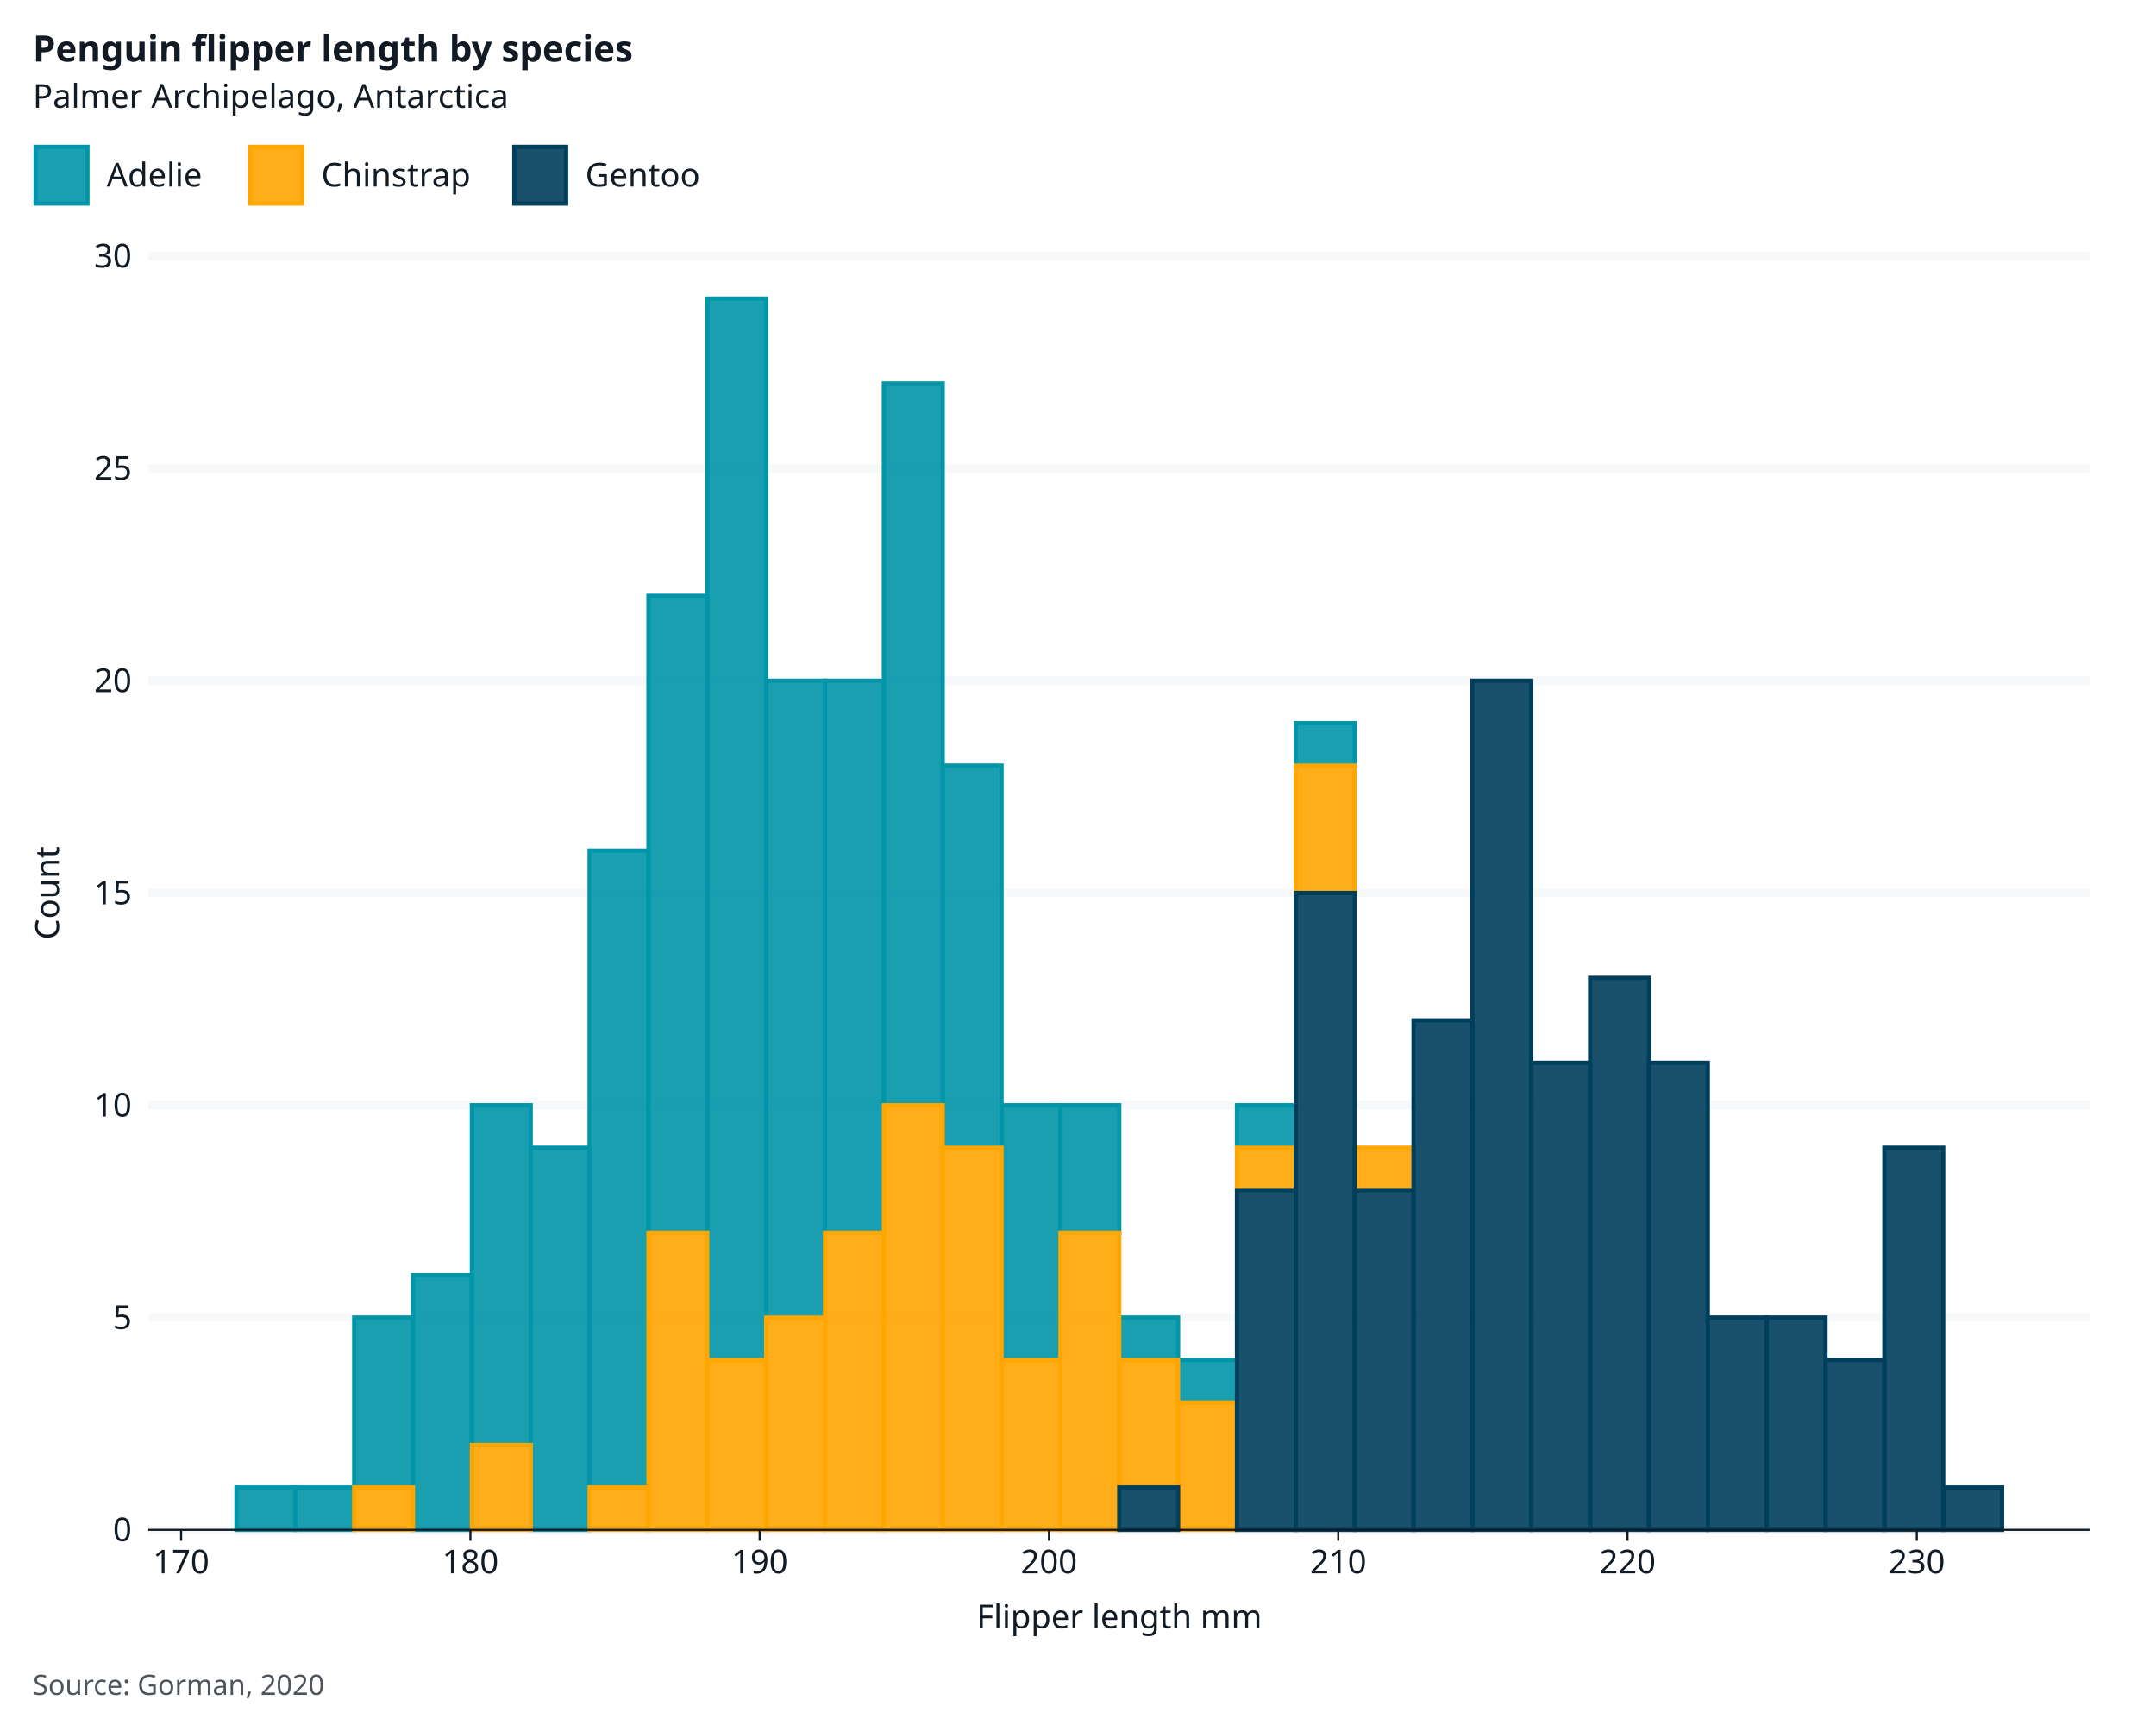
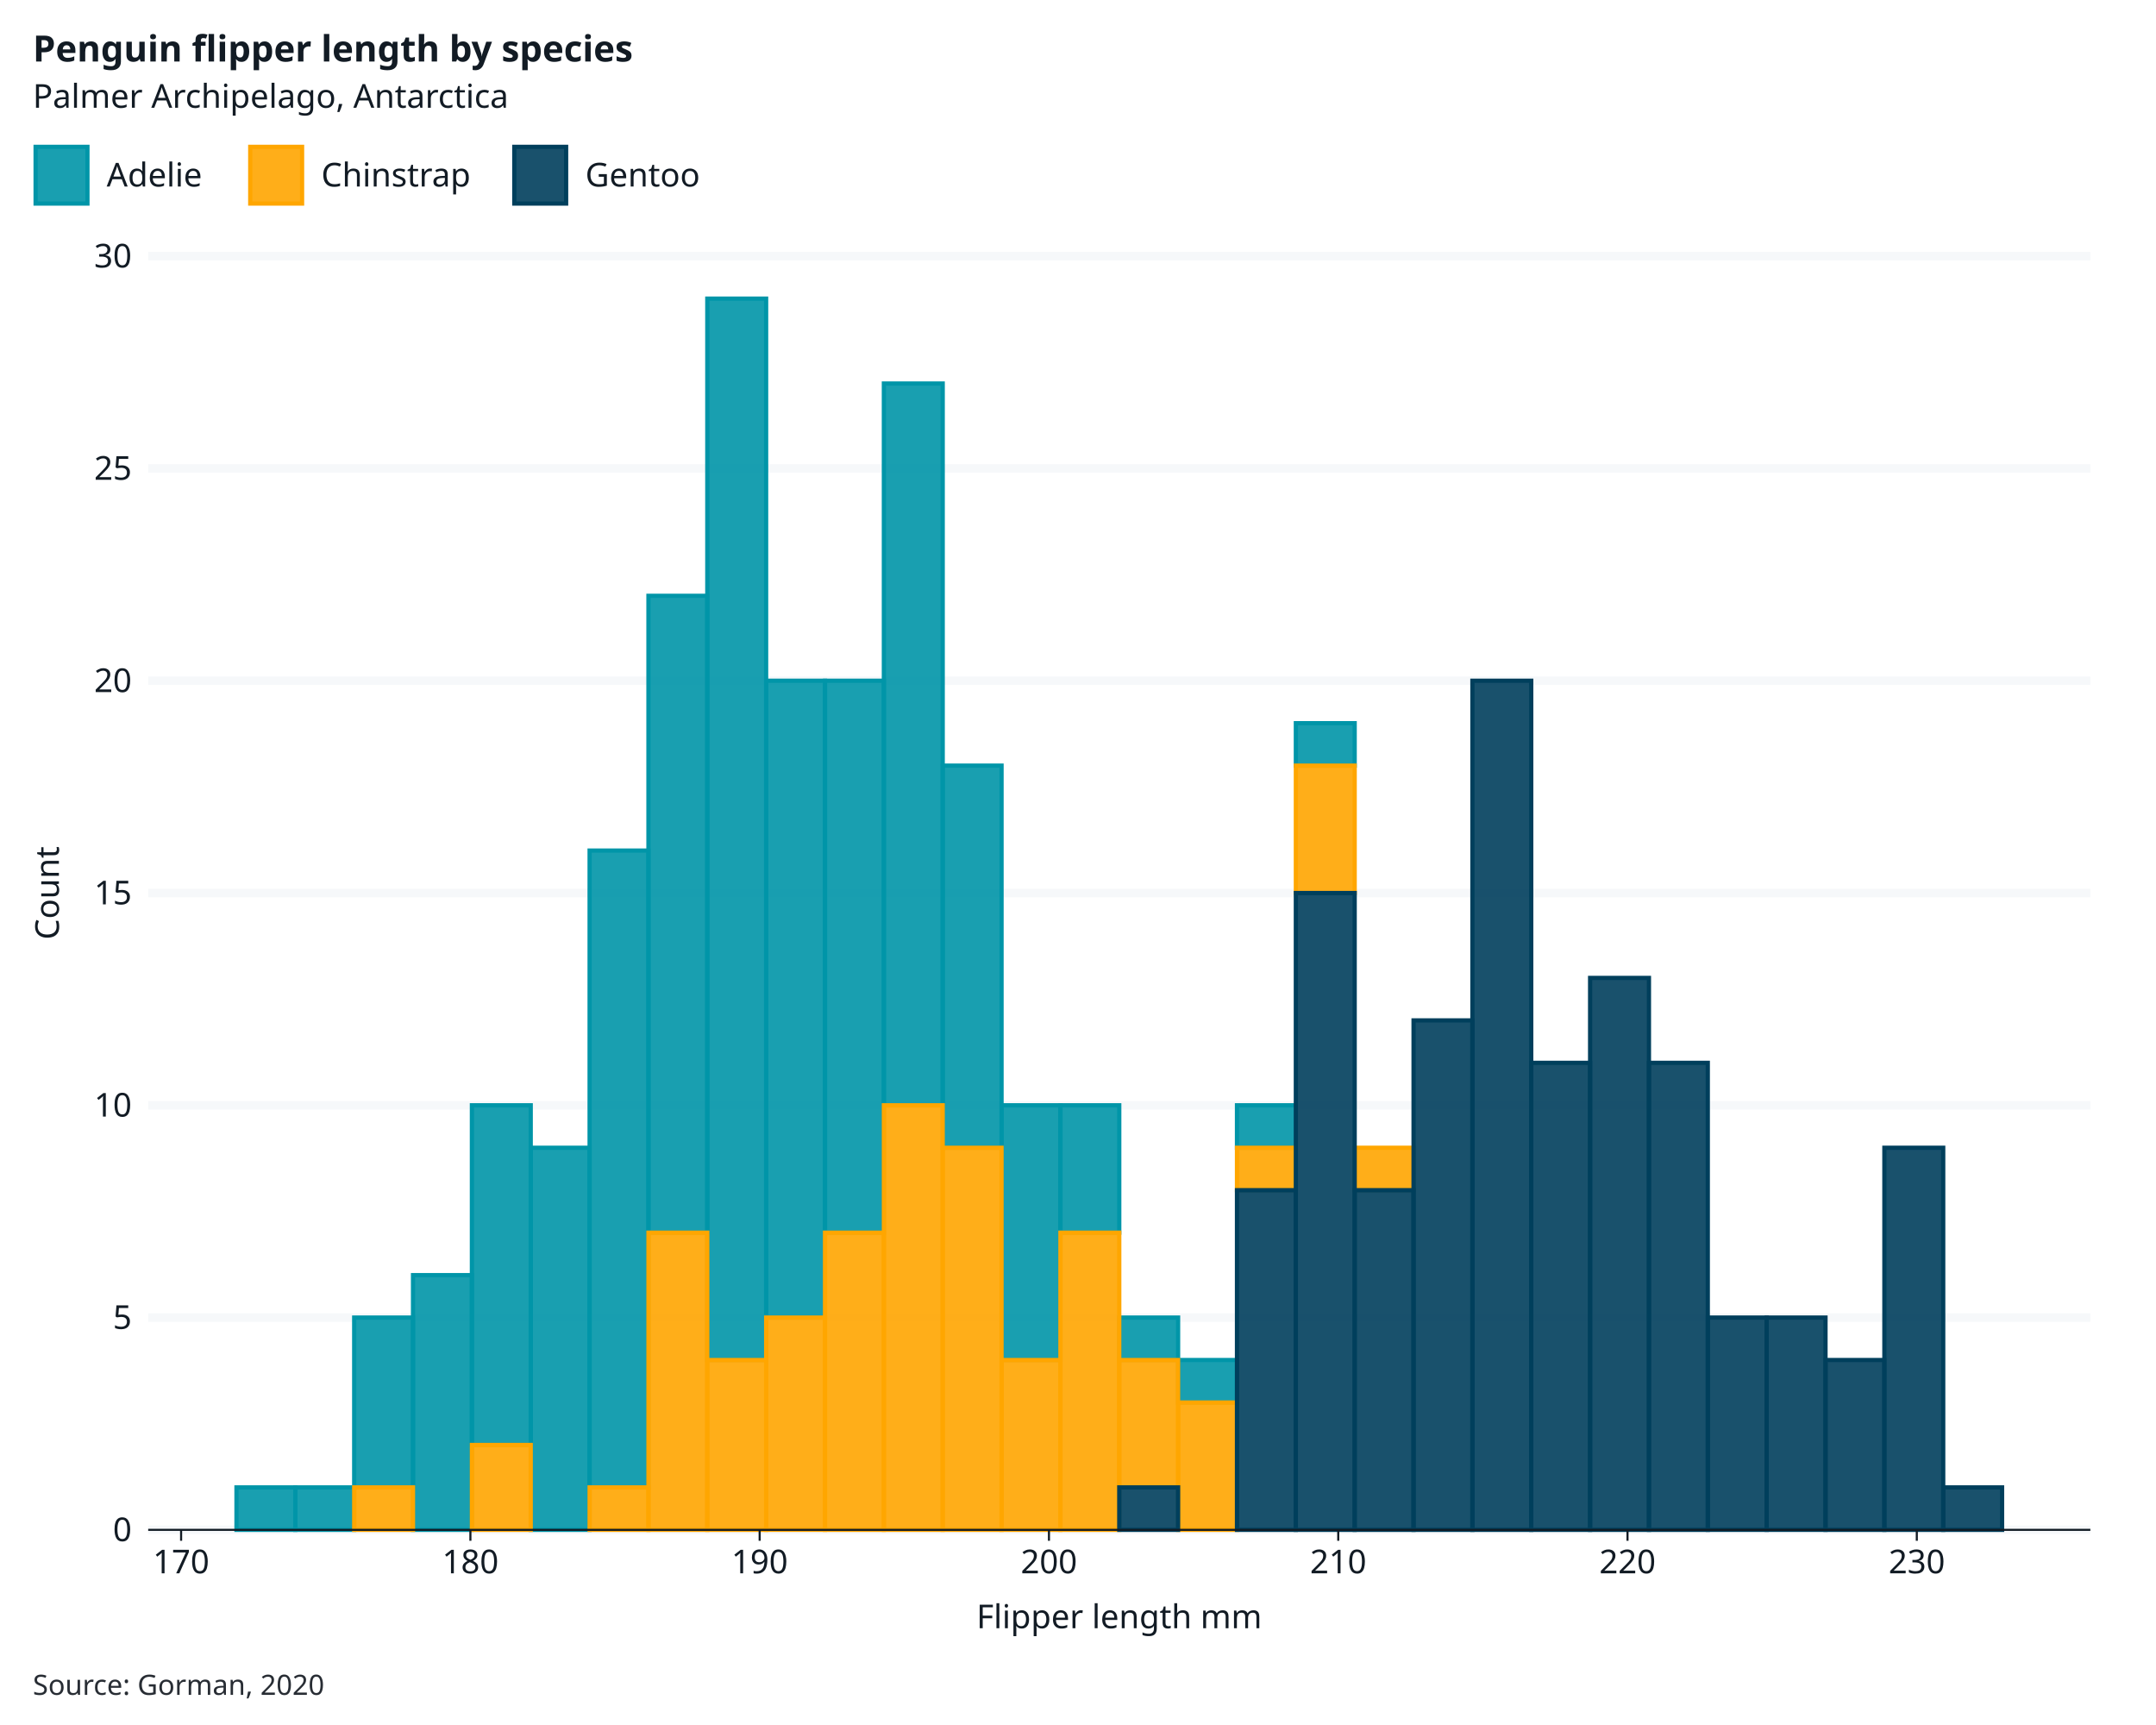
<svg xmlns="http://www.w3.org/2000/svg" class="svglite" data-engine-version="2.0" width="720.00pt" height="576.00pt" viewBox="0 0 720.00 576.00">
  <defs>
    <style type="text/css">
    .svglite line, .svglite polyline, .svglite polygon, .svglite path, .svglite rect, .svglite circle {
      fill: none;
      stroke: #000000;
      stroke-linecap: round;
      stroke-linejoin: round;
      stroke-miterlimit: 10.00;
    }
  </style>
  </defs>
  <rect width="100%" height="100%" style="stroke: none; fill: #FFFFFF;" />
  <defs>
    <clipPath id="cpMC4wMHw3MjAuMDB8MC4wMHw1NzYuMDA=">
      <rect x="0.00" y="0.00" width="720.00" height="576.00" />
    </clipPath>
  </defs>
  <g clip-path="url(#cpMC4wMHw3MjAuMDB8MC4wMHw1NzYuMDA=)">
    <rect x="0" y="0.00" width="720.00" height="576.00" style="stroke-width: 1.07; stroke: #FFFFFF; fill: #FFFFFF;" />
    <rect x="49.49" y="85.53" width="648.59" height="425.31" style="stroke-width: 1.07; stroke: #FFFFFF; fill: #FFFFFF;" />
    <polyline points="49.49,510.84 698.08,510.84 " style="stroke-width: 2.84; stroke: #F6F8FA; stroke-linecap: butt;" />
    <polyline points="49.49,439.95 698.08,439.95 " style="stroke-width: 2.84; stroke: #F6F8FA; stroke-linecap: butt;" />
    <polyline points="49.49,369.07 698.08,369.07 " style="stroke-width: 2.84; stroke: #F6F8FA; stroke-linecap: butt;" />
    <polyline points="49.49,298.19 698.08,298.19 " style="stroke-width: 2.84; stroke: #F6F8FA; stroke-linecap: butt;" />
    <polyline points="49.49,227.30 698.08,227.30 " style="stroke-width: 2.84; stroke: #F6F8FA; stroke-linecap: butt;" />
    <polyline points="49.49,156.42 698.08,156.42 " style="stroke-width: 2.84; stroke: #F6F8FA; stroke-linecap: butt;" />
    <polyline points="49.49,85.53 698.08,85.53 " style="stroke-width: 2.84; stroke: #F6F8FA; stroke-linecap: butt;" />
    <rect x="78.97" y="496.66" width="19.65" height="14.18" style="stroke-width: 1.41; stroke: #0095A8; stroke-linecap: butt; stroke-linejoin: miter; fill: #0095A8; fill-opacity: 0.90;" />
    <rect x="98.62" y="496.66" width="19.65" height="14.18" style="stroke-width: 1.41; stroke: #0095A8; stroke-linecap: butt; stroke-linejoin: miter; fill: #0095A8; fill-opacity: 0.90;" />
    <rect x="118.28" y="439.95" width="19.65" height="56.71" style="stroke-width: 1.41; stroke: #0095A8; stroke-linecap: butt; stroke-linejoin: miter; fill: #0095A8; fill-opacity: 0.90;" />
    <rect x="137.93" y="425.78" width="19.65" height="85.06" style="stroke-width: 1.41; stroke: #0095A8; stroke-linecap: butt; stroke-linejoin: miter; fill: #0095A8; fill-opacity: 0.90;" />
    <rect x="157.59" y="369.07" width="19.65" height="113.42" style="stroke-width: 1.41; stroke: #0095A8; stroke-linecap: butt; stroke-linejoin: miter; fill: #0095A8; fill-opacity: 0.90;" />
    <rect x="177.24" y="383.25" width="19.65" height="127.59" style="stroke-width: 1.41; stroke: #0095A8; stroke-linecap: butt; stroke-linejoin: miter; fill: #0095A8; fill-opacity: 0.90;" />
    <rect x="196.90" y="284.01" width="19.65" height="212.65" style="stroke-width: 1.41; stroke: #0095A8; stroke-linecap: butt; stroke-linejoin: miter; fill: #0095A8; fill-opacity: 0.90;" />
    <rect x="216.55" y="198.95" width="19.65" height="212.65" style="stroke-width: 1.41; stroke: #0095A8; stroke-linecap: butt; stroke-linejoin: miter; fill: #0095A8; fill-opacity: 0.90;" />
    <rect x="236.20" y="99.71" width="19.65" height="354.42" style="stroke-width: 1.41; stroke: #0095A8; stroke-linecap: butt; stroke-linejoin: miter; fill: #0095A8; fill-opacity: 0.90;" />
    <rect x="255.86" y="227.30" width="19.65" height="212.65" style="stroke-width: 1.41; stroke: #0095A8; stroke-linecap: butt; stroke-linejoin: miter; fill: #0095A8; fill-opacity: 0.90;" />
    <rect x="275.51" y="227.30" width="19.65" height="184.30" style="stroke-width: 1.41; stroke: #0095A8; stroke-linecap: butt; stroke-linejoin: miter; fill: #0095A8; fill-opacity: 0.90;" />
    <rect x="295.17" y="128.06" width="19.65" height="241.01" style="stroke-width: 1.41; stroke: #0095A8; stroke-linecap: butt; stroke-linejoin: miter; fill: #0095A8; fill-opacity: 0.90;" />
    <rect x="314.82" y="255.65" width="19.65" height="127.59" style="stroke-width: 1.41; stroke: #0095A8; stroke-linecap: butt; stroke-linejoin: miter; fill: #0095A8; fill-opacity: 0.90;" />
    <rect x="334.48" y="369.07" width="19.65" height="85.06" style="stroke-width: 1.41; stroke: #0095A8; stroke-linecap: butt; stroke-linejoin: miter; fill: #0095A8; fill-opacity: 0.90;" />
    <rect x="354.13" y="369.07" width="19.65" height="42.53" style="stroke-width: 1.41; stroke: #0095A8; stroke-linecap: butt; stroke-linejoin: miter; fill: #0095A8; fill-opacity: 0.90;" />
    <rect x="373.78" y="439.95" width="19.65" height="14.18" style="stroke-width: 1.41; stroke: #0095A8; stroke-linecap: butt; stroke-linejoin: miter; fill: #0095A8; fill-opacity: 0.90;" />
    <rect x="393.44" y="454.13" width="19.65" height="14.18" style="stroke-width: 1.41; stroke: #0095A8; stroke-linecap: butt; stroke-linejoin: miter; fill: #0095A8; fill-opacity: 0.90;" />
    <rect x="413.09" y="369.07" width="19.65" height="14.18" style="stroke-width: 1.41; stroke: #0095A8; stroke-linecap: butt; stroke-linejoin: miter; fill: #0095A8; fill-opacity: 0.90;" />
    <rect x="432.75" y="241.48" width="19.65" height="14.18" style="stroke-width: 1.41; stroke: #0095A8; stroke-linecap: butt; stroke-linejoin: miter; fill: #0095A8; fill-opacity: 0.90;" />
    <rect x="452.40" y="383.25" width="19.65" height="0.00" style="stroke-width: 1.41; stroke: #0095A8; stroke-linecap: butt; stroke-linejoin: miter; fill: #0095A8; fill-opacity: 0.90;" />
    <rect x="472.06" y="340.72" width="19.65" height="0.00" style="stroke-width: 1.41; stroke: #0095A8; stroke-linecap: butt; stroke-linejoin: miter; fill: #0095A8; fill-opacity: 0.90;" />
    <rect x="491.71" y="227.30" width="19.65" height="0.00" style="stroke-width: 1.41; stroke: #0095A8; stroke-linecap: butt; stroke-linejoin: miter; fill: #0095A8; fill-opacity: 0.90;" />
    <rect x="511.37" y="354.89" width="19.65" height="0.00" style="stroke-width: 1.41; stroke: #0095A8; stroke-linecap: butt; stroke-linejoin: miter; fill: #0095A8; fill-opacity: 0.90;" />
    <rect x="531.02" y="326.54" width="19.65" height="0.00" style="stroke-width: 1.41; stroke: #0095A8; stroke-linecap: butt; stroke-linejoin: miter; fill: #0095A8; fill-opacity: 0.90;" />
    <rect x="550.67" y="354.89" width="19.65" height="0.00" style="stroke-width: 1.41; stroke: #0095A8; stroke-linecap: butt; stroke-linejoin: miter; fill: #0095A8; fill-opacity: 0.90;" />
    <rect x="570.33" y="439.95" width="19.65" height="0.00" style="stroke-width: 1.41; stroke: #0095A8; stroke-linecap: butt; stroke-linejoin: miter; fill: #0095A8; fill-opacity: 0.90;" />
    <rect x="589.98" y="439.95" width="19.65" height="0.00" style="stroke-width: 1.41; stroke: #0095A8; stroke-linecap: butt; stroke-linejoin: miter; fill: #0095A8; fill-opacity: 0.90;" />
    <rect x="609.64" y="454.13" width="19.65" height="0.00" style="stroke-width: 1.41; stroke: #0095A8; stroke-linecap: butt; stroke-linejoin: miter; fill: #0095A8; fill-opacity: 0.90;" />
    <rect x="629.29" y="383.25" width="19.65" height="0.00" style="stroke-width: 1.41; stroke: #0095A8; stroke-linecap: butt; stroke-linejoin: miter; fill: #0095A8; fill-opacity: 0.90;" />
    <rect x="648.95" y="496.66" width="19.65" height="0.00" style="stroke-width: 1.41; stroke: #0095A8; stroke-linecap: butt; stroke-linejoin: miter; fill: #0095A8; fill-opacity: 0.90;" />
    <rect x="78.97" y="510.84" width="19.65" height="0.00" style="stroke-width: 1.41; stroke: #FFA600; stroke-linecap: butt; stroke-linejoin: miter; fill: #FFA600; fill-opacity: 0.90;" />
    <rect x="98.62" y="510.84" width="19.65" height="0.00" style="stroke-width: 1.41; stroke: #FFA600; stroke-linecap: butt; stroke-linejoin: miter; fill: #FFA600; fill-opacity: 0.90;" />
    <rect x="118.28" y="496.66" width="19.65" height="14.18" style="stroke-width: 1.41; stroke: #FFA600; stroke-linecap: butt; stroke-linejoin: miter; fill: #FFA600; fill-opacity: 0.90;" />
    <rect x="137.93" y="510.84" width="19.65" height="0.00" style="stroke-width: 1.41; stroke: #FFA600; stroke-linecap: butt; stroke-linejoin: miter; fill: #FFA600; fill-opacity: 0.90;" />
    <rect x="157.59" y="482.49" width="19.65" height="28.35" style="stroke-width: 1.41; stroke: #FFA600; stroke-linecap: butt; stroke-linejoin: miter; fill: #FFA600; fill-opacity: 0.90;" />
    <rect x="177.24" y="510.84" width="19.65" height="0.00" style="stroke-width: 1.41; stroke: #FFA600; stroke-linecap: butt; stroke-linejoin: miter; fill: #FFA600; fill-opacity: 0.90;" />
    <rect x="196.90" y="496.66" width="19.65" height="14.18" style="stroke-width: 1.41; stroke: #FFA600; stroke-linecap: butt; stroke-linejoin: miter; fill: #FFA600; fill-opacity: 0.90;" />
    <rect x="216.55" y="411.60" width="19.65" height="99.24" style="stroke-width: 1.41; stroke: #FFA600; stroke-linecap: butt; stroke-linejoin: miter; fill: #FFA600; fill-opacity: 0.90;" />
    <rect x="236.20" y="454.13" width="19.65" height="56.71" style="stroke-width: 1.41; stroke: #FFA600; stroke-linecap: butt; stroke-linejoin: miter; fill: #FFA600; fill-opacity: 0.90;" />
    <rect x="255.86" y="439.95" width="19.65" height="70.88" style="stroke-width: 1.41; stroke: #FFA600; stroke-linecap: butt; stroke-linejoin: miter; fill: #FFA600; fill-opacity: 0.90;" />
    <rect x="275.51" y="411.60" width="19.65" height="99.24" style="stroke-width: 1.41; stroke: #FFA600; stroke-linecap: butt; stroke-linejoin: miter; fill: #FFA600; fill-opacity: 0.90;" />
    <rect x="295.17" y="369.07" width="19.65" height="141.77" style="stroke-width: 1.41; stroke: #FFA600; stroke-linecap: butt; stroke-linejoin: miter; fill: #FFA600; fill-opacity: 0.90;" />
    <rect x="314.82" y="383.25" width="19.65" height="127.59" style="stroke-width: 1.41; stroke: #FFA600; stroke-linecap: butt; stroke-linejoin: miter; fill: #FFA600; fill-opacity: 0.90;" />
    <rect x="334.48" y="454.13" width="19.65" height="56.71" style="stroke-width: 1.41; stroke: #FFA600; stroke-linecap: butt; stroke-linejoin: miter; fill: #FFA600; fill-opacity: 0.90;" />
    <rect x="354.13" y="411.60" width="19.65" height="99.24" style="stroke-width: 1.41; stroke: #FFA600; stroke-linecap: butt; stroke-linejoin: miter; fill: #FFA600; fill-opacity: 0.90;" />
    <rect x="373.78" y="454.13" width="19.65" height="42.53" style="stroke-width: 1.41; stroke: #FFA600; stroke-linecap: butt; stroke-linejoin: miter; fill: #FFA600; fill-opacity: 0.90;" />
    <rect x="393.44" y="468.31" width="19.65" height="42.53" style="stroke-width: 1.41; stroke: #FFA600; stroke-linecap: butt; stroke-linejoin: miter; fill: #FFA600; fill-opacity: 0.90;" />
    <rect x="413.09" y="383.25" width="19.65" height="14.18" style="stroke-width: 1.41; stroke: #FFA600; stroke-linecap: butt; stroke-linejoin: miter; fill: #FFA600; fill-opacity: 0.90;" />
    <rect x="432.75" y="255.65" width="19.65" height="42.53" style="stroke-width: 1.41; stroke: #FFA600; stroke-linecap: butt; stroke-linejoin: miter; fill: #FFA600; fill-opacity: 0.90;" />
    <rect x="452.40" y="383.25" width="19.65" height="14.18" style="stroke-width: 1.41; stroke: #FFA600; stroke-linecap: butt; stroke-linejoin: miter; fill: #FFA600; fill-opacity: 0.90;" />
    <rect x="472.06" y="340.72" width="19.65" height="0.00" style="stroke-width: 1.41; stroke: #FFA600; stroke-linecap: butt; stroke-linejoin: miter; fill: #FFA600; fill-opacity: 0.90;" />
    <rect x="491.71" y="227.30" width="19.65" height="0.00" style="stroke-width: 1.41; stroke: #FFA600; stroke-linecap: butt; stroke-linejoin: miter; fill: #FFA600; fill-opacity: 0.90;" />
    <rect x="511.37" y="354.89" width="19.65" height="0.00" style="stroke-width: 1.41; stroke: #FFA600; stroke-linecap: butt; stroke-linejoin: miter; fill: #FFA600; fill-opacity: 0.90;" />
    <rect x="531.02" y="326.54" width="19.65" height="0.00" style="stroke-width: 1.41; stroke: #FFA600; stroke-linecap: butt; stroke-linejoin: miter; fill: #FFA600; fill-opacity: 0.90;" />
    <rect x="550.67" y="354.89" width="19.65" height="0.00" style="stroke-width: 1.41; stroke: #FFA600; stroke-linecap: butt; stroke-linejoin: miter; fill: #FFA600; fill-opacity: 0.90;" />
    <rect x="570.33" y="439.95" width="19.65" height="0.00" style="stroke-width: 1.41; stroke: #FFA600; stroke-linecap: butt; stroke-linejoin: miter; fill: #FFA600; fill-opacity: 0.90;" />
    <rect x="589.98" y="439.95" width="19.65" height="0.00" style="stroke-width: 1.41; stroke: #FFA600; stroke-linecap: butt; stroke-linejoin: miter; fill: #FFA600; fill-opacity: 0.90;" />
    <rect x="609.64" y="454.13" width="19.65" height="0.00" style="stroke-width: 1.41; stroke: #FFA600; stroke-linecap: butt; stroke-linejoin: miter; fill: #FFA600; fill-opacity: 0.90;" />
    <rect x="629.29" y="383.25" width="19.65" height="0.00" style="stroke-width: 1.41; stroke: #FFA600; stroke-linecap: butt; stroke-linejoin: miter; fill: #FFA600; fill-opacity: 0.90;" />
    <rect x="648.95" y="496.66" width="19.65" height="0.00" style="stroke-width: 1.41; stroke: #FFA600; stroke-linecap: butt; stroke-linejoin: miter; fill: #FFA600; fill-opacity: 0.90;" />
    <rect x="78.97" y="510.84" width="19.65" height="0.00" style="stroke-width: 1.41; stroke: #003F5C; stroke-linecap: butt; stroke-linejoin: miter; fill: #003F5C; fill-opacity: 0.90;" />
    <rect x="98.62" y="510.84" width="19.65" height="0.00" style="stroke-width: 1.41; stroke: #003F5C; stroke-linecap: butt; stroke-linejoin: miter; fill: #003F5C; fill-opacity: 0.90;" />
    <rect x="118.28" y="510.84" width="19.65" height="0.00" style="stroke-width: 1.41; stroke: #003F5C; stroke-linecap: butt; stroke-linejoin: miter; fill: #003F5C; fill-opacity: 0.90;" />
    <rect x="137.93" y="510.84" width="19.65" height="0.00" style="stroke-width: 1.41; stroke: #003F5C; stroke-linecap: butt; stroke-linejoin: miter; fill: #003F5C; fill-opacity: 0.90;" />
    <rect x="157.59" y="510.84" width="19.65" height="0.00" style="stroke-width: 1.41; stroke: #003F5C; stroke-linecap: butt; stroke-linejoin: miter; fill: #003F5C; fill-opacity: 0.90;" />
    <rect x="177.24" y="510.84" width="19.65" height="0.00" style="stroke-width: 1.41; stroke: #003F5C; stroke-linecap: butt; stroke-linejoin: miter; fill: #003F5C; fill-opacity: 0.90;" />
    <rect x="196.90" y="510.84" width="19.65" height="0.00" style="stroke-width: 1.41; stroke: #003F5C; stroke-linecap: butt; stroke-linejoin: miter; fill: #003F5C; fill-opacity: 0.90;" />
    <rect x="216.55" y="510.84" width="19.65" height="0.00" style="stroke-width: 1.41; stroke: #003F5C; stroke-linecap: butt; stroke-linejoin: miter; fill: #003F5C; fill-opacity: 0.90;" />
    <rect x="236.20" y="510.84" width="19.65" height="0.00" style="stroke-width: 1.41; stroke: #003F5C; stroke-linecap: butt; stroke-linejoin: miter; fill: #003F5C; fill-opacity: 0.90;" />
    <rect x="255.86" y="510.84" width="19.65" height="0.00" style="stroke-width: 1.41; stroke: #003F5C; stroke-linecap: butt; stroke-linejoin: miter; fill: #003F5C; fill-opacity: 0.90;" />
    <rect x="275.51" y="510.84" width="19.65" height="0.00" style="stroke-width: 1.41; stroke: #003F5C; stroke-linecap: butt; stroke-linejoin: miter; fill: #003F5C; fill-opacity: 0.90;" />
    <rect x="295.17" y="510.84" width="19.65" height="0.00" style="stroke-width: 1.41; stroke: #003F5C; stroke-linecap: butt; stroke-linejoin: miter; fill: #003F5C; fill-opacity: 0.90;" />
    <rect x="314.82" y="510.84" width="19.65" height="0.00" style="stroke-width: 1.41; stroke: #003F5C; stroke-linecap: butt; stroke-linejoin: miter; fill: #003F5C; fill-opacity: 0.90;" />
    <rect x="334.48" y="510.84" width="19.65" height="0.00" style="stroke-width: 1.41; stroke: #003F5C; stroke-linecap: butt; stroke-linejoin: miter; fill: #003F5C; fill-opacity: 0.90;" />
    <rect x="354.13" y="510.84" width="19.65" height="0.00" style="stroke-width: 1.41; stroke: #003F5C; stroke-linecap: butt; stroke-linejoin: miter; fill: #003F5C; fill-opacity: 0.90;" />
    <rect x="373.78" y="496.66" width="19.65" height="14.18" style="stroke-width: 1.41; stroke: #003F5C; stroke-linecap: butt; stroke-linejoin: miter; fill: #003F5C; fill-opacity: 0.90;" />
    <rect x="393.44" y="510.84" width="19.65" height="0.00" style="stroke-width: 1.41; stroke: #003F5C; stroke-linecap: butt; stroke-linejoin: miter; fill: #003F5C; fill-opacity: 0.90;" />
    <rect x="413.09" y="397.42" width="19.65" height="113.42" style="stroke-width: 1.41; stroke: #003F5C; stroke-linecap: butt; stroke-linejoin: miter; fill: #003F5C; fill-opacity: 0.90;" />
    <rect x="432.75" y="298.19" width="19.65" height="212.65" style="stroke-width: 1.41; stroke: #003F5C; stroke-linecap: butt; stroke-linejoin: miter; fill: #003F5C; fill-opacity: 0.90;" />
    <rect x="452.40" y="397.42" width="19.65" height="113.42" style="stroke-width: 1.41; stroke: #003F5C; stroke-linecap: butt; stroke-linejoin: miter; fill: #003F5C; fill-opacity: 0.90;" />
    <rect x="472.06" y="340.72" width="19.65" height="170.12" style="stroke-width: 1.41; stroke: #003F5C; stroke-linecap: butt; stroke-linejoin: miter; fill: #003F5C; fill-opacity: 0.90;" />
    <rect x="491.71" y="227.30" width="19.65" height="283.54" style="stroke-width: 1.41; stroke: #003F5C; stroke-linecap: butt; stroke-linejoin: miter; fill: #003F5C; fill-opacity: 0.90;" />
    <rect x="511.37" y="354.89" width="19.65" height="155.95" style="stroke-width: 1.41; stroke: #003F5C; stroke-linecap: butt; stroke-linejoin: miter; fill: #003F5C; fill-opacity: 0.90;" />
    <rect x="531.02" y="326.54" width="19.65" height="184.30" style="stroke-width: 1.41; stroke: #003F5C; stroke-linecap: butt; stroke-linejoin: miter; fill: #003F5C; fill-opacity: 0.90;" />
    <rect x="550.67" y="354.89" width="19.65" height="155.95" style="stroke-width: 1.41; stroke: #003F5C; stroke-linecap: butt; stroke-linejoin: miter; fill: #003F5C; fill-opacity: 0.90;" />
    <rect x="570.33" y="439.95" width="19.65" height="70.88" style="stroke-width: 1.41; stroke: #003F5C; stroke-linecap: butt; stroke-linejoin: miter; fill: #003F5C; fill-opacity: 0.90;" />
    <rect x="589.98" y="439.95" width="19.65" height="70.88" style="stroke-width: 1.41; stroke: #003F5C; stroke-linecap: butt; stroke-linejoin: miter; fill: #003F5C; fill-opacity: 0.90;" />
    <rect x="609.64" y="454.13" width="19.65" height="56.71" style="stroke-width: 1.41; stroke: #003F5C; stroke-linecap: butt; stroke-linejoin: miter; fill: #003F5C; fill-opacity: 0.90;" />
    <rect x="629.29" y="383.25" width="19.65" height="127.59" style="stroke-width: 1.41; stroke: #003F5C; stroke-linecap: butt; stroke-linejoin: miter; fill: #003F5C; fill-opacity: 0.90;" />
    <rect x="648.95" y="496.66" width="19.65" height="14.18" style="stroke-width: 1.41; stroke: #003F5C; stroke-linecap: butt; stroke-linejoin: miter; fill: #003F5C; fill-opacity: 0.90;" />
    <text x="44.01" y="514.62" text-anchor="end" style="font-size: 11.00px; fill: #121B24; font-family: sans;" textLength="6.12px" lengthAdjust="spacingAndGlyphs">0</text>
    <text x="44.01" y="443.74" text-anchor="end" style="font-size: 11.00px; fill: #121B24; font-family: sans;" textLength="6.12px" lengthAdjust="spacingAndGlyphs">5</text>
    <text x="44.01" y="372.85" text-anchor="end" style="font-size: 11.00px; fill: #121B24; font-family: sans;" textLength="12.24px" lengthAdjust="spacingAndGlyphs">10</text>
    <text x="44.01" y="301.97" text-anchor="end" style="font-size: 11.00px; fill: #121B24; font-family: sans;" textLength="12.24px" lengthAdjust="spacingAndGlyphs">15</text>
    <text x="44.01" y="231.09" text-anchor="end" style="font-size: 11.00px; fill: #121B24; font-family: sans;" textLength="12.24px" lengthAdjust="spacingAndGlyphs">20</text>
    <text x="44.01" y="160.20" text-anchor="end" style="font-size: 11.00px; fill: #121B24; font-family: sans;" textLength="12.24px" lengthAdjust="spacingAndGlyphs">25</text>
    <text x="44.01" y="89.32" text-anchor="end" style="font-size: 11.00px; fill: #121B24; font-family: sans;" textLength="12.24px" lengthAdjust="spacingAndGlyphs">30</text>
    <polyline points="49.49,510.84 698.08,510.84 " style="stroke-width: 0.70; stroke: #121B24; stroke-linecap: butt;" />
    <polyline points="60.48,514.49 60.48,510.84 " style="stroke-width: 0.70; stroke: #121B24; stroke-linecap: butt;" />
    <polyline points="157.09,514.49 157.09,510.84 " style="stroke-width: 0.70; stroke: #121B24; stroke-linecap: butt;" />
    <polyline points="253.69,514.49 253.69,510.84 " style="stroke-width: 0.70; stroke: #121B24; stroke-linecap: butt;" />
    <polyline points="350.30,514.49 350.30,510.84 " style="stroke-width: 0.70; stroke: #121B24; stroke-linecap: butt;" />
    <polyline points="446.91,514.49 446.91,510.84 " style="stroke-width: 0.70; stroke: #121B24; stroke-linecap: butt;" />
    <polyline points="543.51,514.49 543.51,510.84 " style="stroke-width: 0.70; stroke: #121B24; stroke-linecap: butt;" />
    <polyline points="640.12,514.49 640.12,510.84 " style="stroke-width: 0.70; stroke: #121B24; stroke-linecap: butt;" />
    <text x="60.48" y="525.35" text-anchor="middle" style="font-size: 11.00px; fill: #121B24; font-family: sans;" textLength="18.35px" lengthAdjust="spacingAndGlyphs">170</text>
    <text x="157.09" y="525.35" text-anchor="middle" style="font-size: 11.00px; fill: #121B24; font-family: sans;" textLength="18.35px" lengthAdjust="spacingAndGlyphs">180</text>
    <text x="253.69" y="525.35" text-anchor="middle" style="font-size: 11.00px; fill: #121B24; font-family: sans;" textLength="18.35px" lengthAdjust="spacingAndGlyphs">190</text>
    <text x="350.30" y="525.35" text-anchor="middle" style="font-size: 11.00px; fill: #121B24; font-family: sans;" textLength="18.35px" lengthAdjust="spacingAndGlyphs">200</text>
    <text x="446.91" y="525.35" text-anchor="middle" style="font-size: 11.00px; fill: #121B24; font-family: sans;" textLength="18.35px" lengthAdjust="spacingAndGlyphs">210</text>
    <text x="543.51" y="525.35" text-anchor="middle" style="font-size: 11.00px; fill: #121B24; font-family: sans;" textLength="18.35px" lengthAdjust="spacingAndGlyphs">220</text>
    <text x="640.12" y="525.35" text-anchor="middle" style="font-size: 11.00px; fill: #121B24; font-family: sans;" textLength="18.35px" lengthAdjust="spacingAndGlyphs">230</text>
    <text x="373.78" y="543.69" text-anchor="middle" style="font-size: 11.00px; fill: #121B24; font-family: sans;" textLength="88.04px" lengthAdjust="spacingAndGlyphs">Flipper length mm</text>
    <text transform="translate(19.67,298.19) rotate(-90)" text-anchor="middle" style="font-size: 11.00px; fill: #121B24; font-family: sans;" textLength="29.36px" lengthAdjust="spacingAndGlyphs">Count</text>
    <rect x="10.96" y="64.53" width="248.00" height="9.85" style="stroke-width: 1.07; stroke: #FFFFFF; fill: #FFFFFF;" />
    <rect x="10.96" y="48.09" width="19.18" height="20.81" style="stroke-width: 1.07; stroke: #FFFFFF; fill: #FFFFFF;" />
    <rect x="11.89" y="49.03" width="17.31" height="18.94" style="stroke-width: 1.41; stroke: #0095A8; stroke-linecap: butt; stroke-linejoin: miter; fill: #0095A8; fill-opacity: 0.90;" />
    <rect x="82.63" y="48.09" width="19.18" height="20.81" style="stroke-width: 1.07; stroke: #FFFFFF; fill: #FFFFFF;" />
    <rect x="83.57" y="49.03" width="17.31" height="18.94" style="stroke-width: 1.41; stroke: #FFA600; stroke-linecap: butt; stroke-linejoin: miter; fill: #FFA600; fill-opacity: 0.90;" />
    <rect x="170.81" y="48.09" width="19.18" height="20.81" style="stroke-width: 1.07; stroke: #FFFFFF; fill: #FFFFFF;" />
    <rect x="171.75" y="49.03" width="17.31" height="18.94" style="stroke-width: 1.41; stroke: #003F5C; stroke-linecap: butt; stroke-linejoin: miter; fill: #003F5C; fill-opacity: 0.90;" />
    <text x="35.62" y="62.28" style="font-size: 11.00px; fill: #121B24; font-family: sans;" textLength="30.58px" lengthAdjust="spacingAndGlyphs">Adelie</text>
    <text x="107.29" y="62.28" style="font-size: 11.00px; fill: #121B24; font-family: sans;" textLength="47.08px" lengthAdjust="spacingAndGlyphs">Chinstrap</text>
    <text x="195.47" y="62.28" style="font-size: 11.00px; fill: #121B24; font-family: sans;" textLength="36.09px" lengthAdjust="spacingAndGlyphs">Gentoo</text>
    <text x="10.96" y="35.99" style="font-size: 11.00px; fill: #121B24; font-family: sans;" textLength="151.03px" lengthAdjust="spacingAndGlyphs">Palmer Archipelago, Antarctica</text>
    <text x="10.96" y="20.54" style="font-size: 12.10px; font-weight: bold; fill: #121B24; font-family: sans;" textLength="177.60px" lengthAdjust="spacingAndGlyphs">Penguin flipper length by species</text>
-     <text x="10.96" y="565.93" style="font-size: 9.35px; fill: #121B24; fill-opacity: 0.75; font-family: sans;" textLength="94.61px" lengthAdjust="spacingAndGlyphs">Source: Gorman, 2020</text>
+     <text x="10.96" y="565.93" style="font-size: 9.35px; fill: #282D34; font-family: sans;" textLength="94.61px" lengthAdjust="spacingAndGlyphs">Source: Gorman, 2020</text>
  </g>
</svg>
